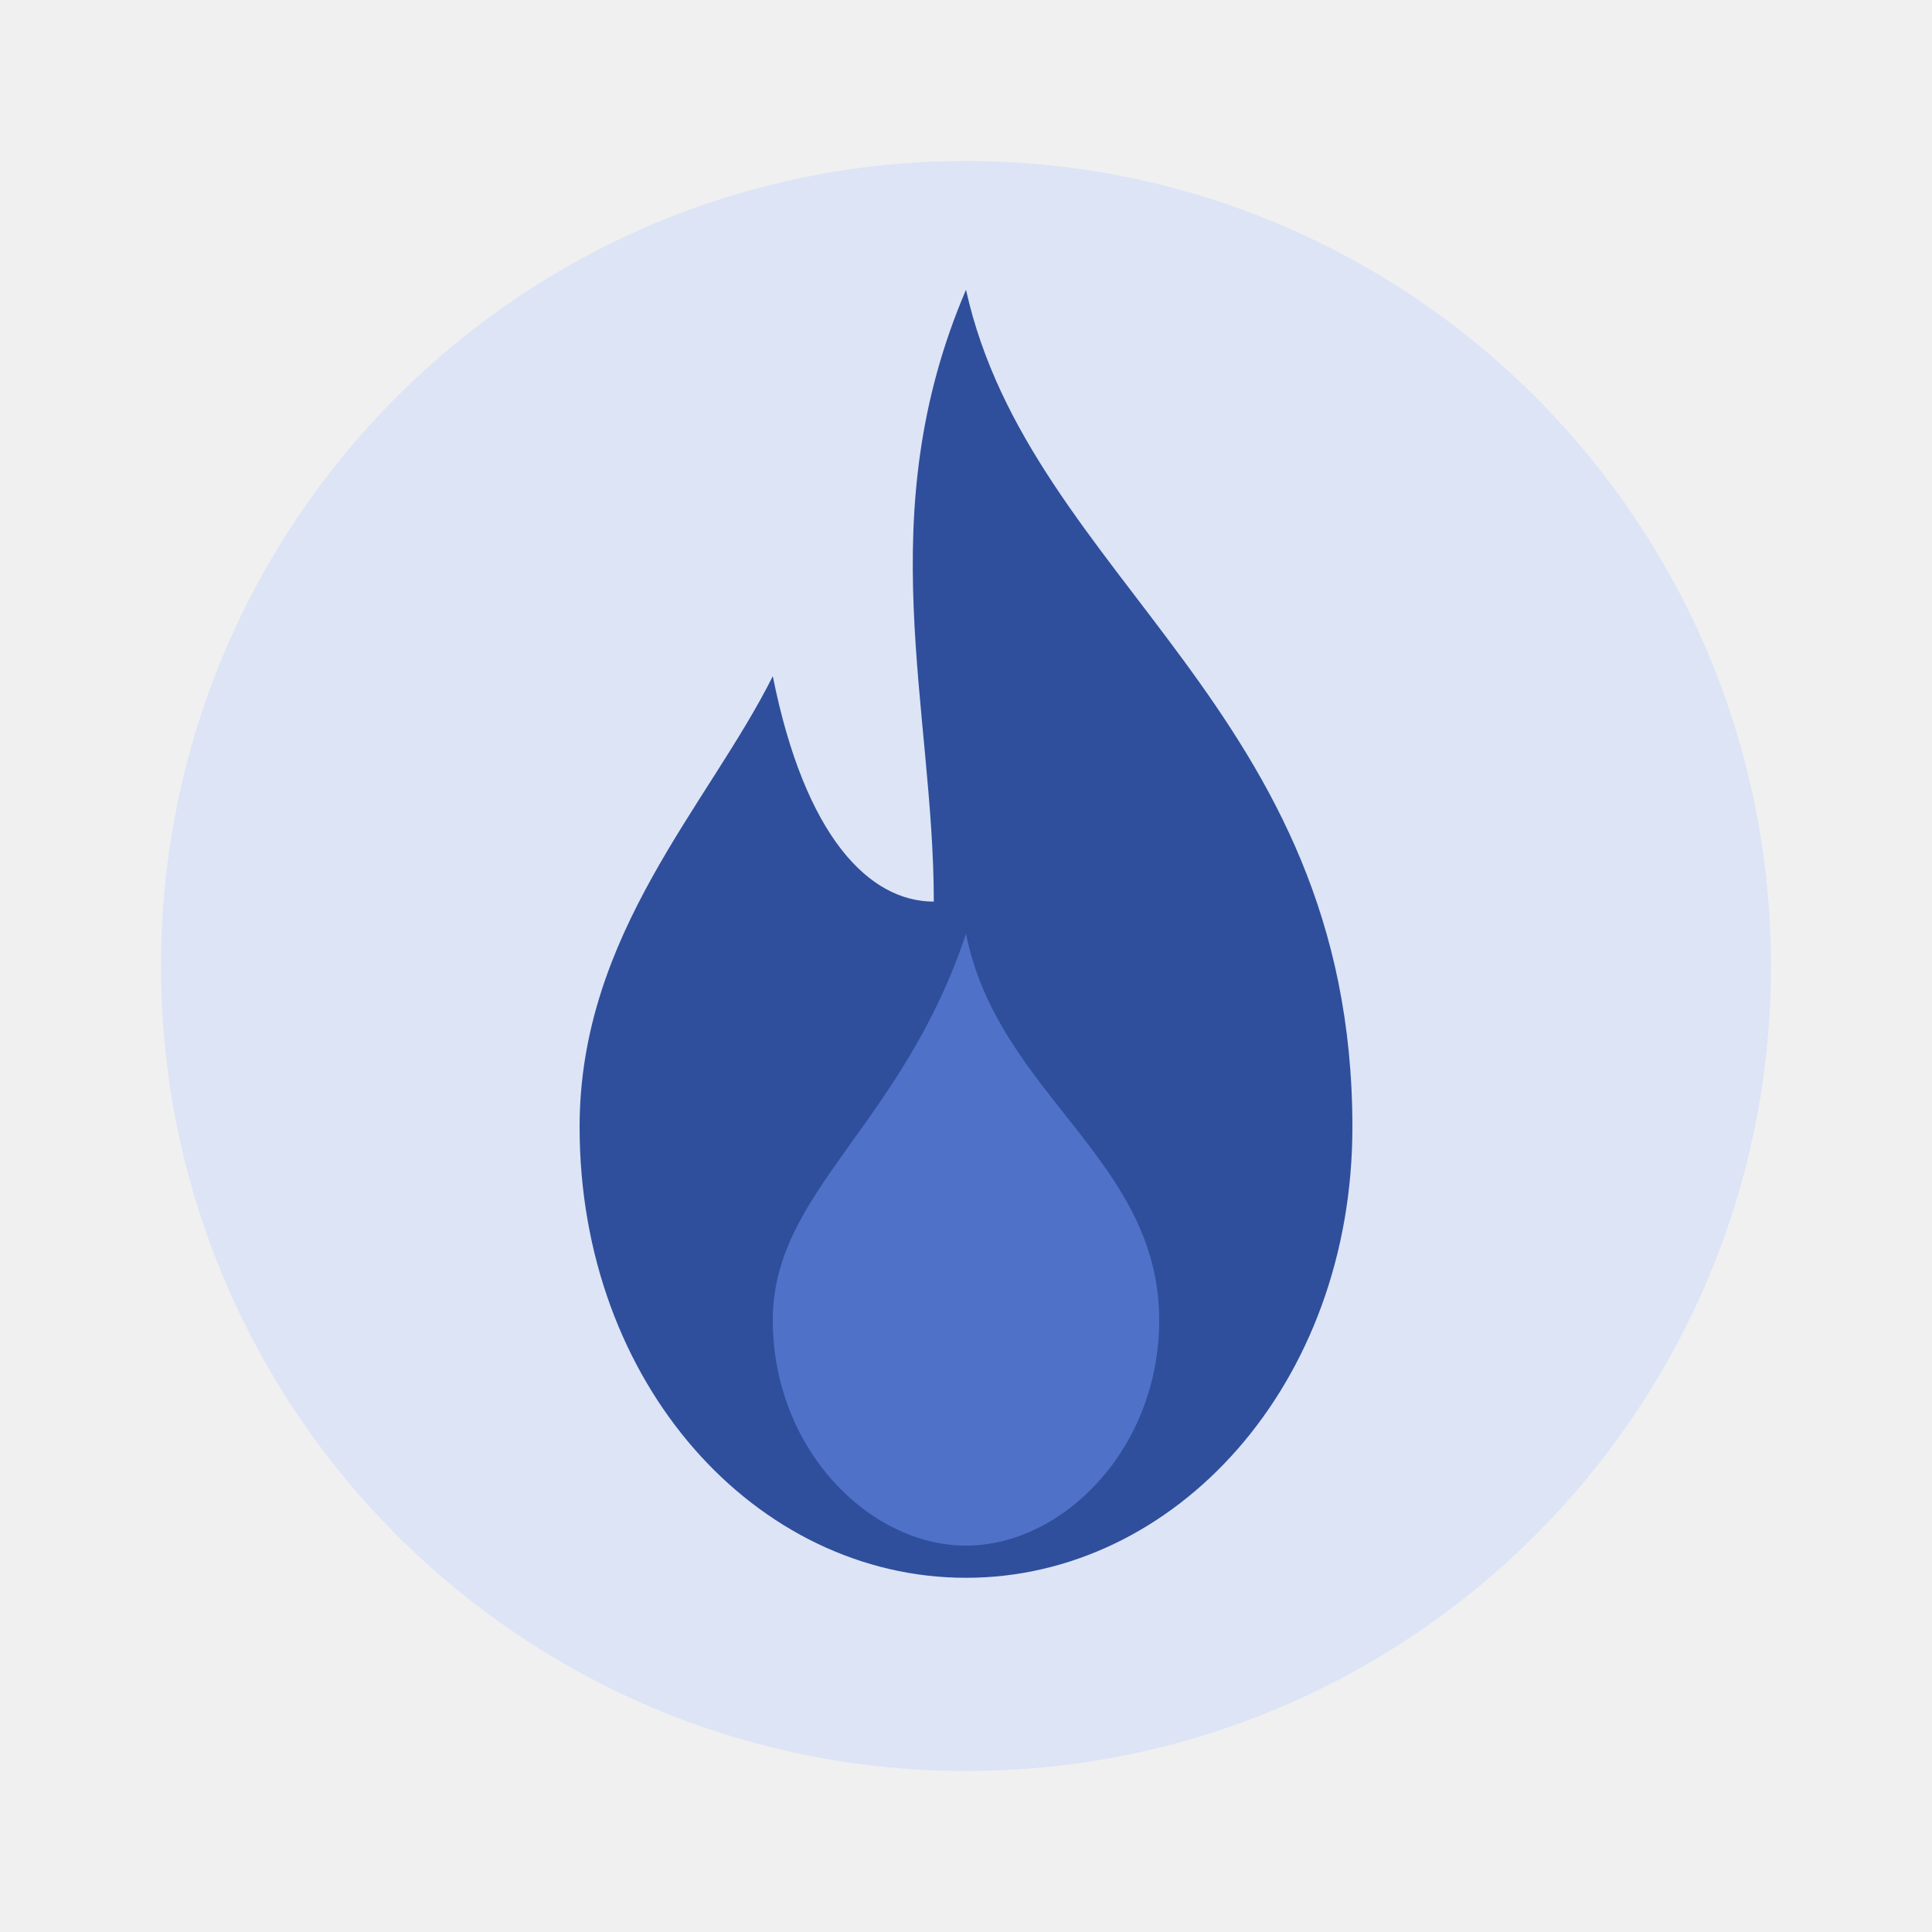
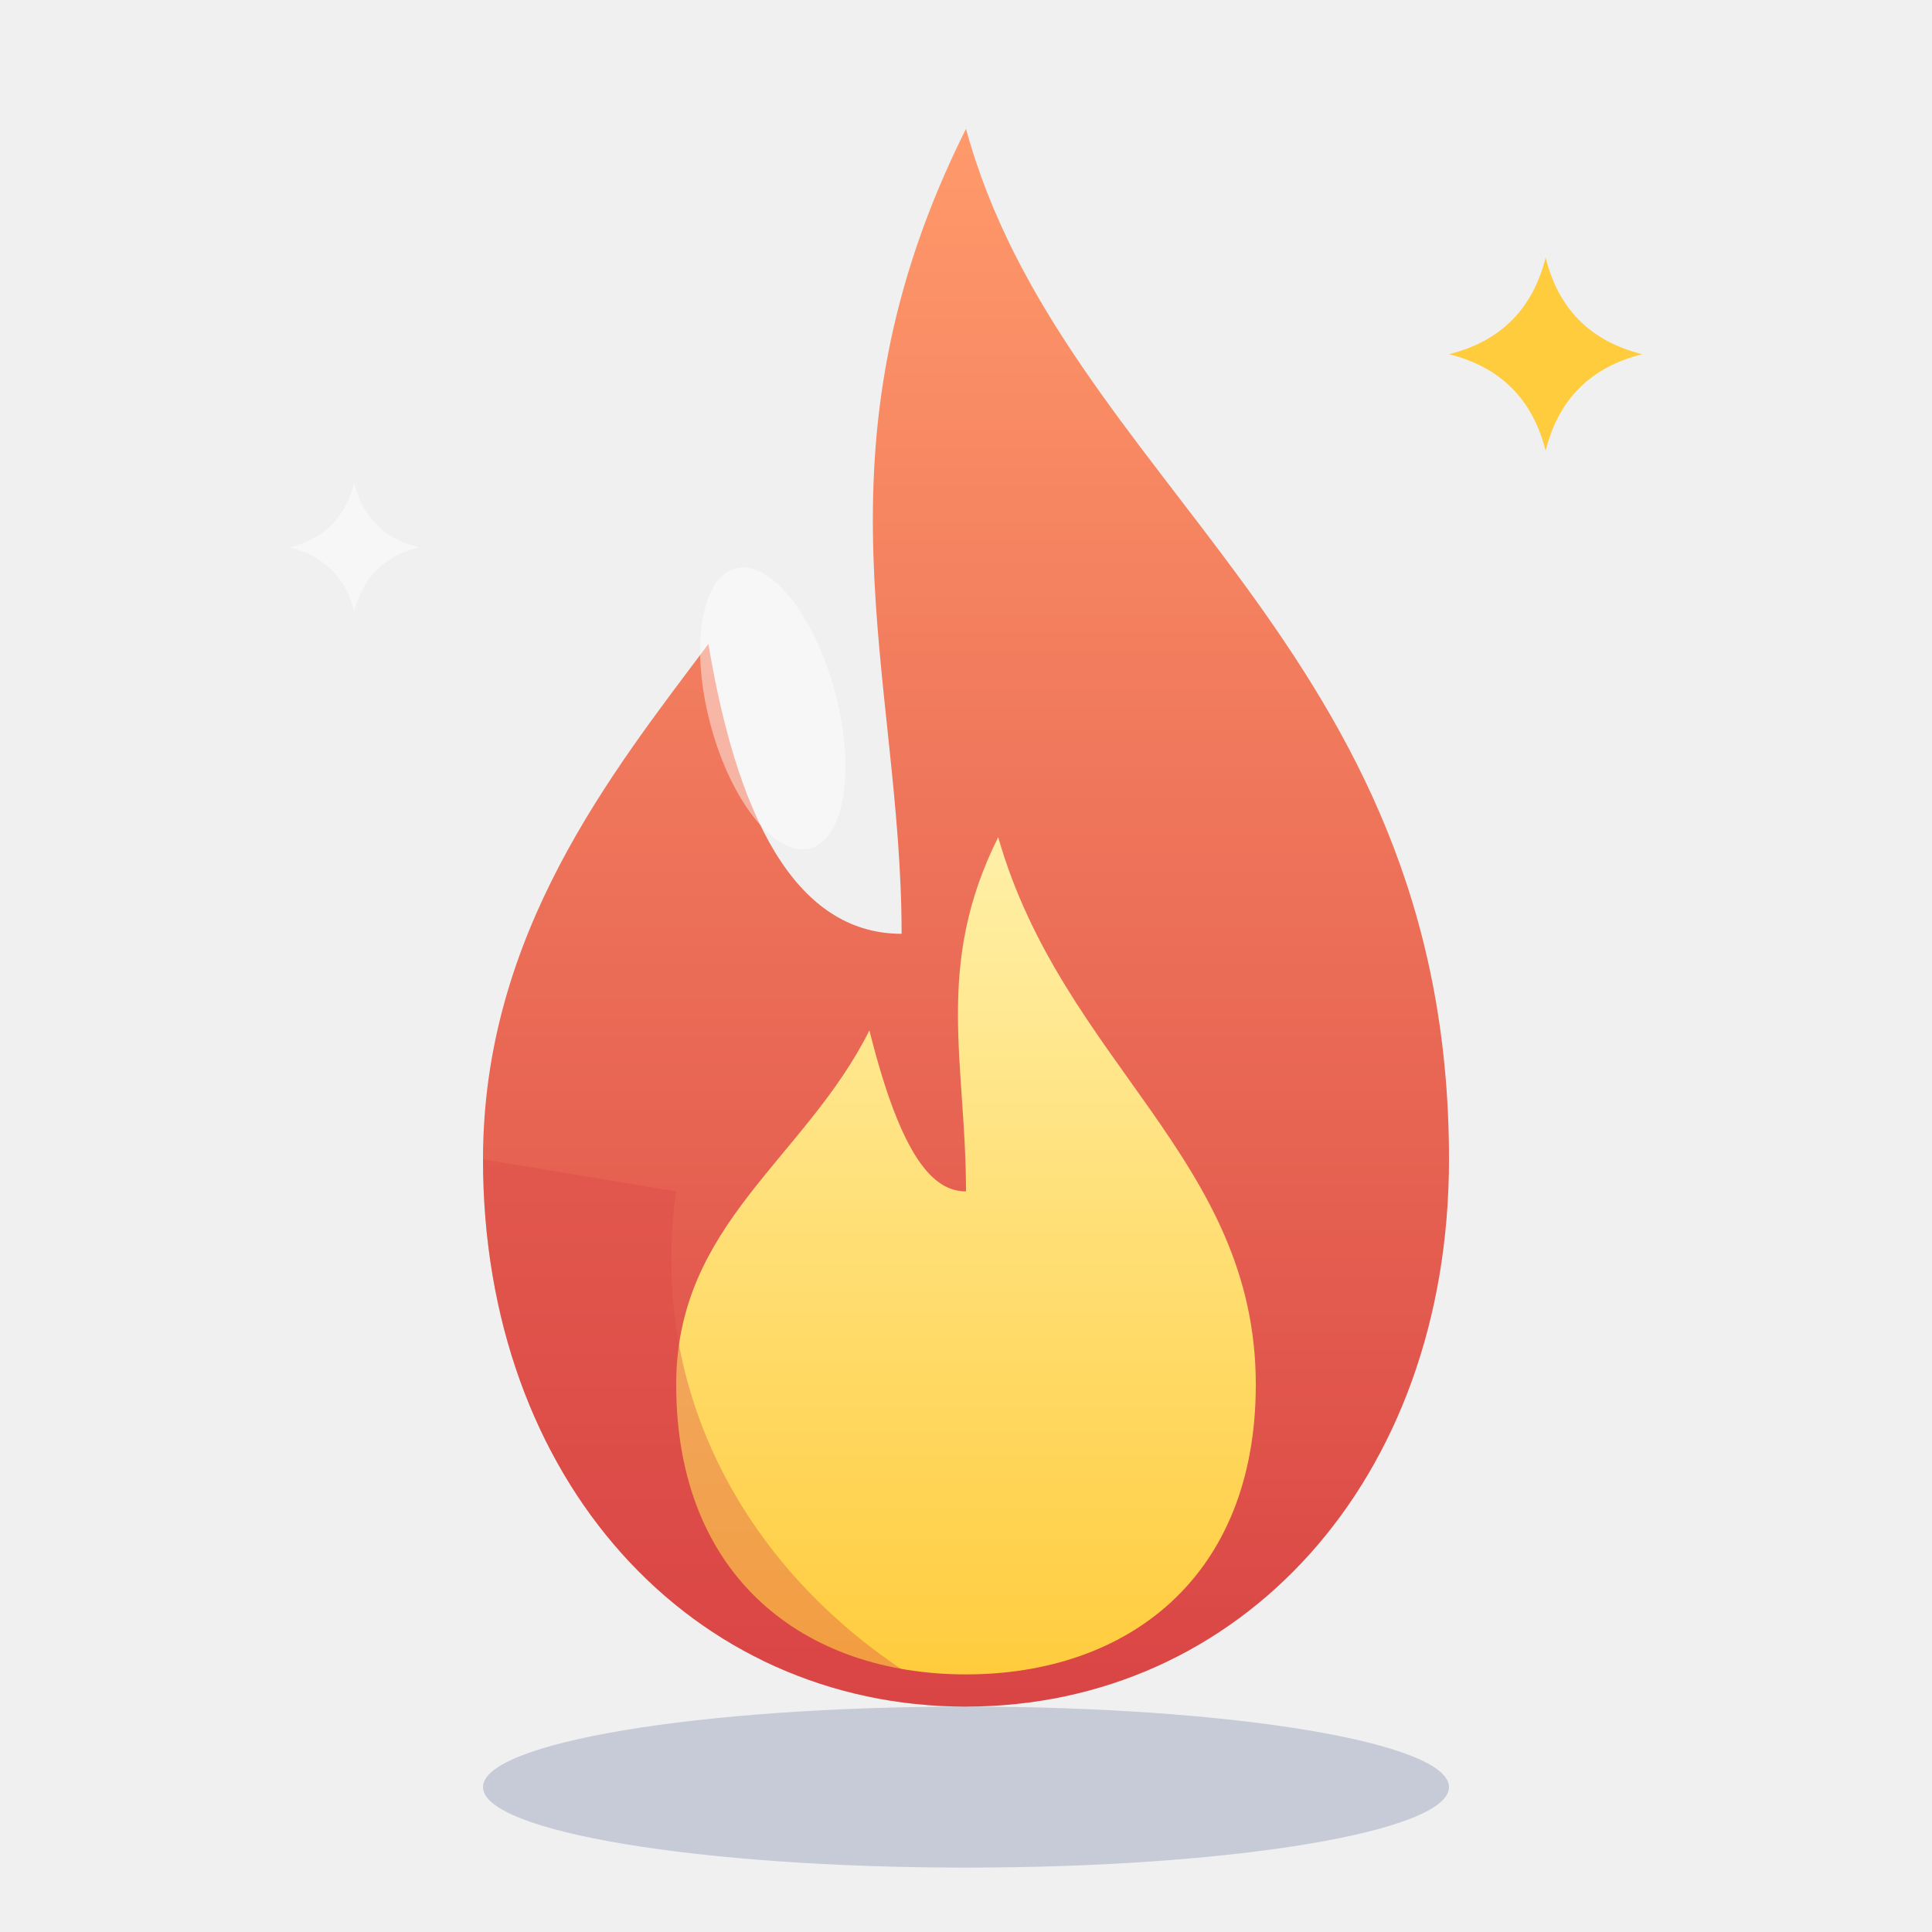
<svg xmlns="http://www.w3.org/2000/svg" viewBox="0 0 120 120" width="120" height="120">
-   <circle cx="60" cy="60" r="50" fill="#DCE4F6" />
-   <path d="M60 18 C64 36 84 44 84 70 C84 86 73 98 60 98 C47 98 36 86 36 70 C36 58 44 50 48 42 C50 52 54 56 58 56 C58 44 54 32 60 18 Z" fill="#2F4F9C" />
-   <path d="M60 58 C62 68 72 72 72 82 C72 90 66 96 60 96 C54 96 48 90 48 82 C48 74 56 70 60 58 Z" fill="#4F72C8" />
+   <defs>
+     <linearGradient id="fo" x1="0" y1="0" x2="0" y2="1">
+       <stop offset="0" stop-color="#FF9A6B" />
+       <stop offset="1" stop-color="#D94444" />
+     </linearGradient>
+     <linearGradient id="fi" x1="0" y1="0" x2="0" y2="1">
+       <stop offset="0" stop-color="#FFF0A8" />
+       <stop offset="1" stop-color="#FFCC3D" />
+     </linearGradient>
+   </defs>
+   <ellipse cx="60" cy="111" rx="30" ry="5" fill="#1F3672" opacity="0.2" />
+   <path d="M60 8 C66 30 90 40 90 72 C90 92 77 106 60 106 C43 106 30 92 30 72 C30 58 38 48 44 40 C46 52 50 58 56 58 C56 42 50 28 60 8 Z" fill="url(#fo)" />
+   <path d="M62 52 C66 66 78 72 78 86 C78 98 70 104 60 104 C50 104 42 98 42 86 C42 76 50 72 54 64 C56 72 58 74 60 74 C60 66 58 60 62 52 Z" fill="url(#fi)" />
+   <path d="M30 72 C30 92 43 106 60 106 C48 100 40 88 42 74 Z" fill="#D94444" opacity="0.35" />
+   <ellipse cx="48" cy="44" rx="4" ry="9" fill="#FFFFFF" opacity="0.45" transform="rotate(-15 48 44)" />
+   <path d="M96 16 Q97.2 20.8 102 22 Q97.2 23.2 96 28 Q94.8 23.2 90 22 Q94.8 20.8 96 16 Z" fill="#FFCC3D" />
+   <path d="M22 30 Q22.8 33.2 26 34 Q22.8 34.8 22 38 Q21.2 34.8 18 34 Q21.2 33.2 22 30 Z" fill="#F7F7F7" />
</svg>
